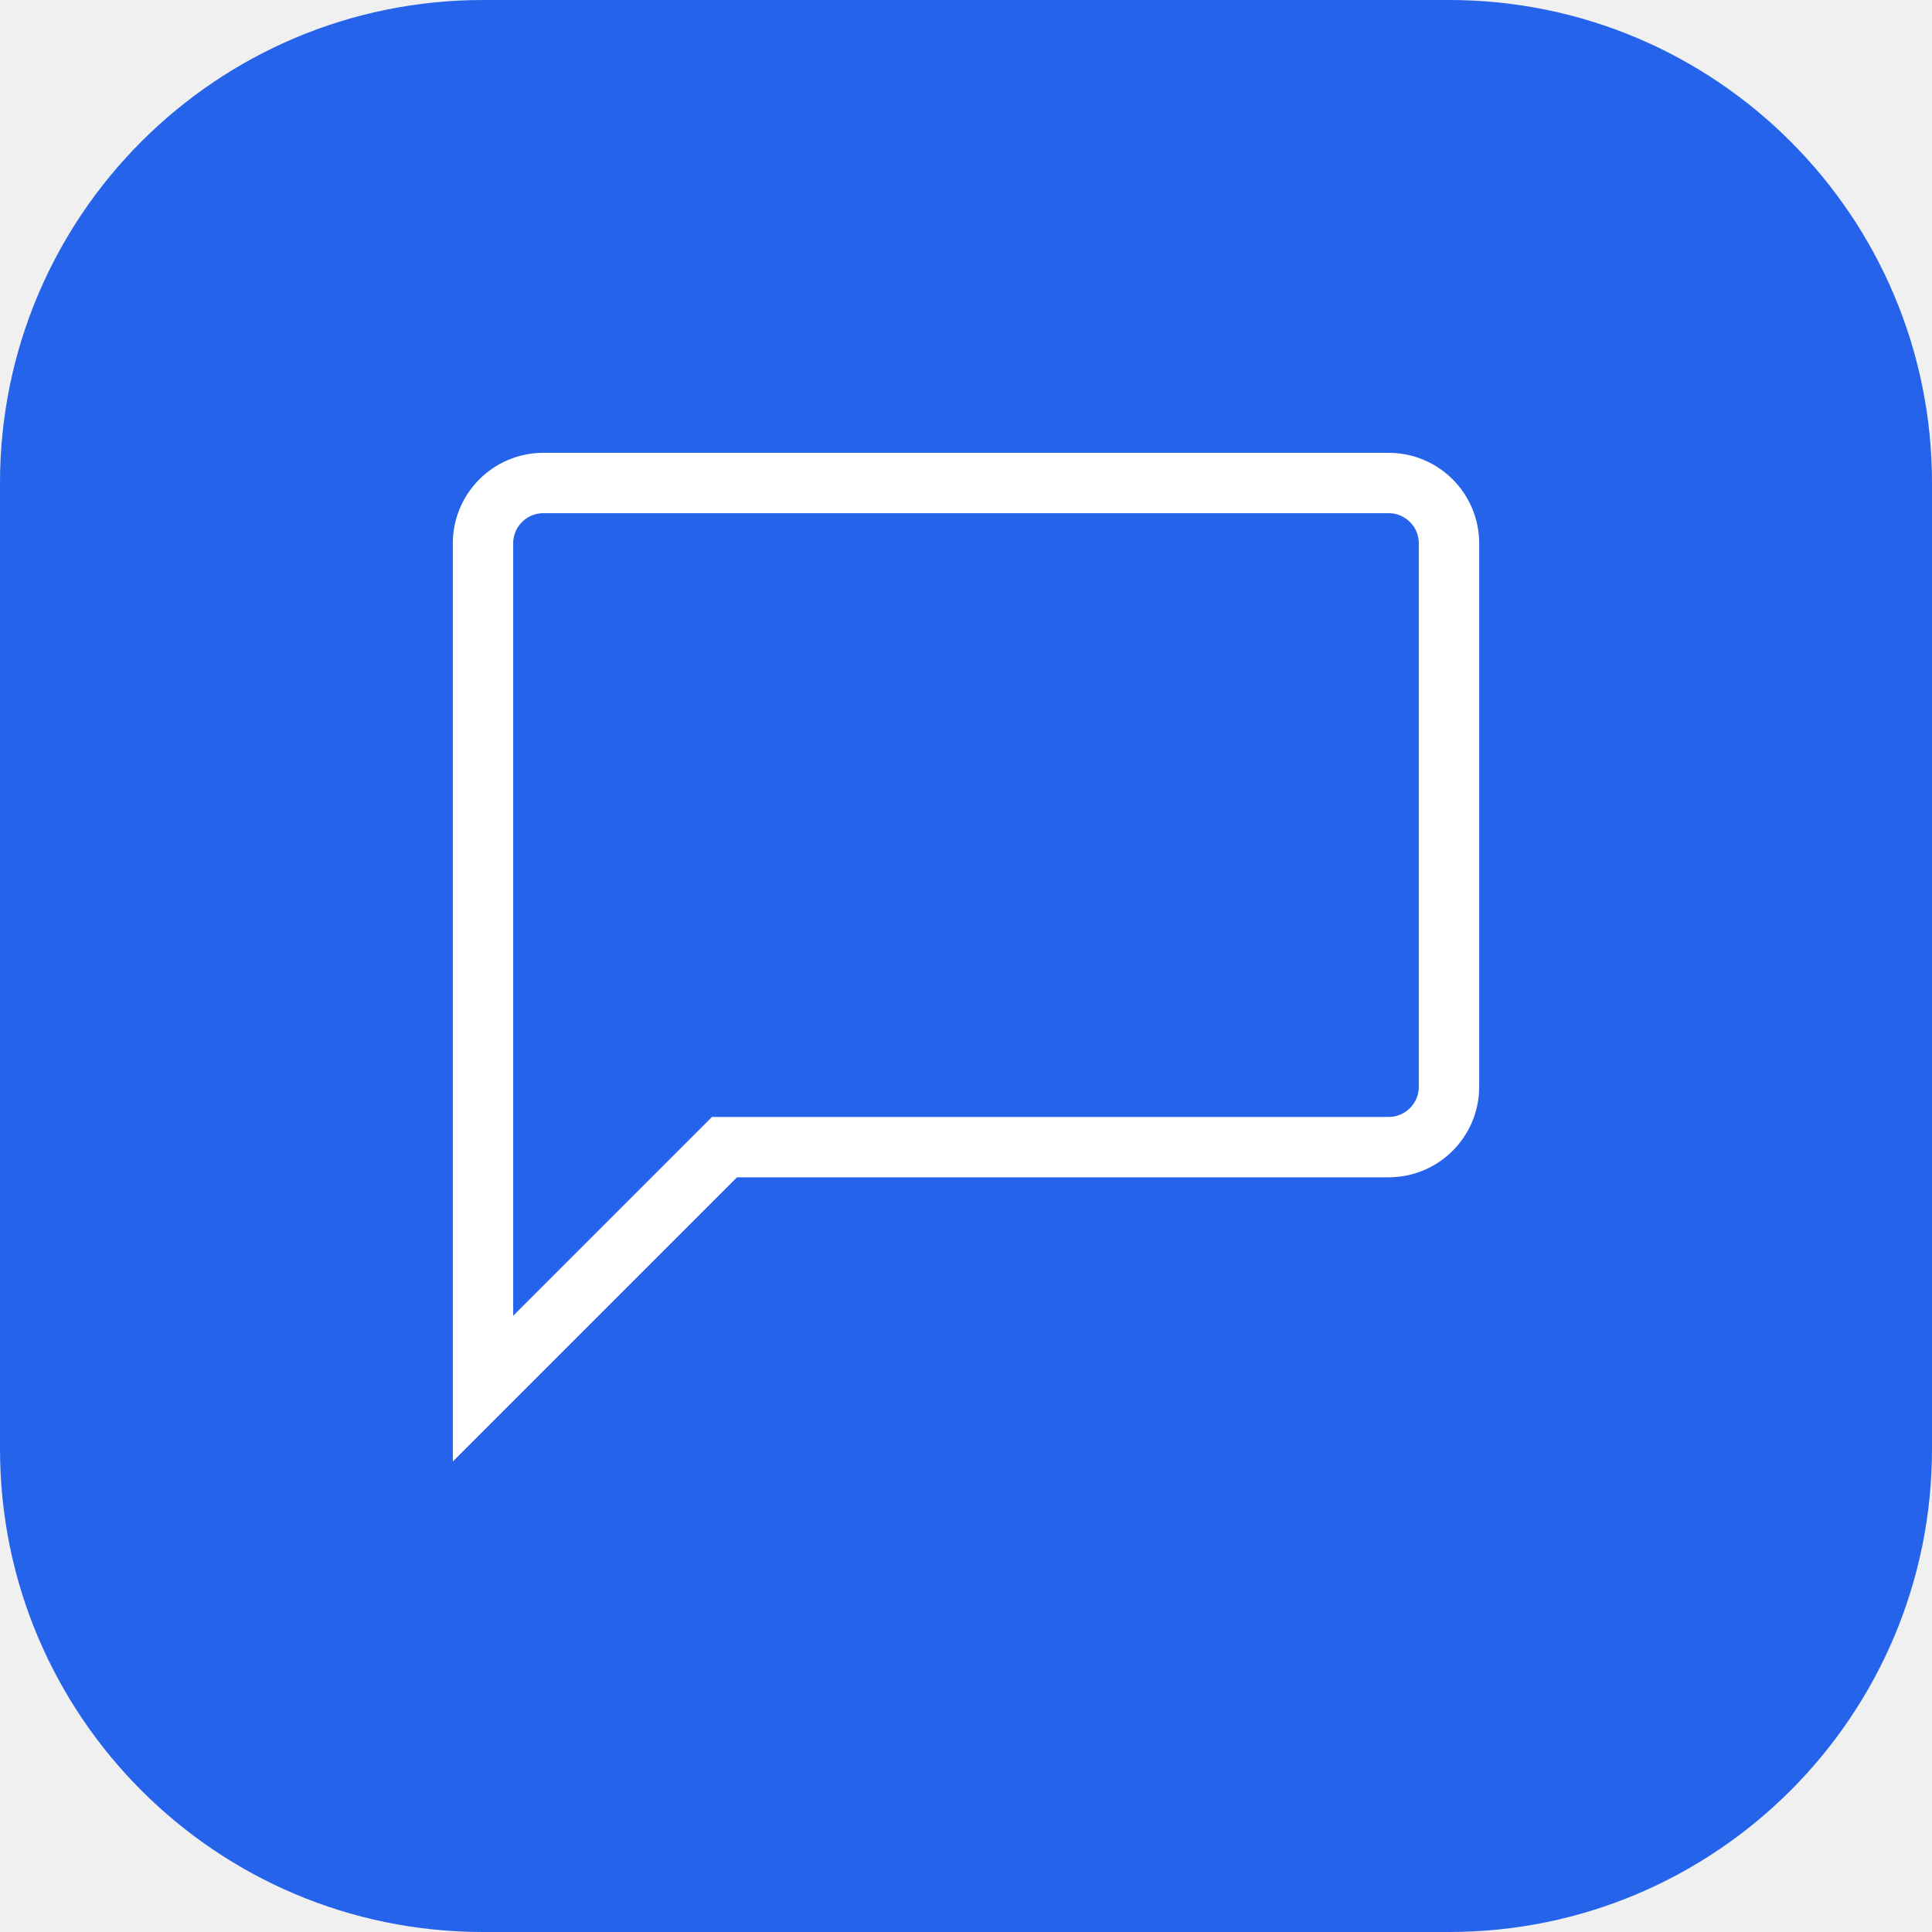
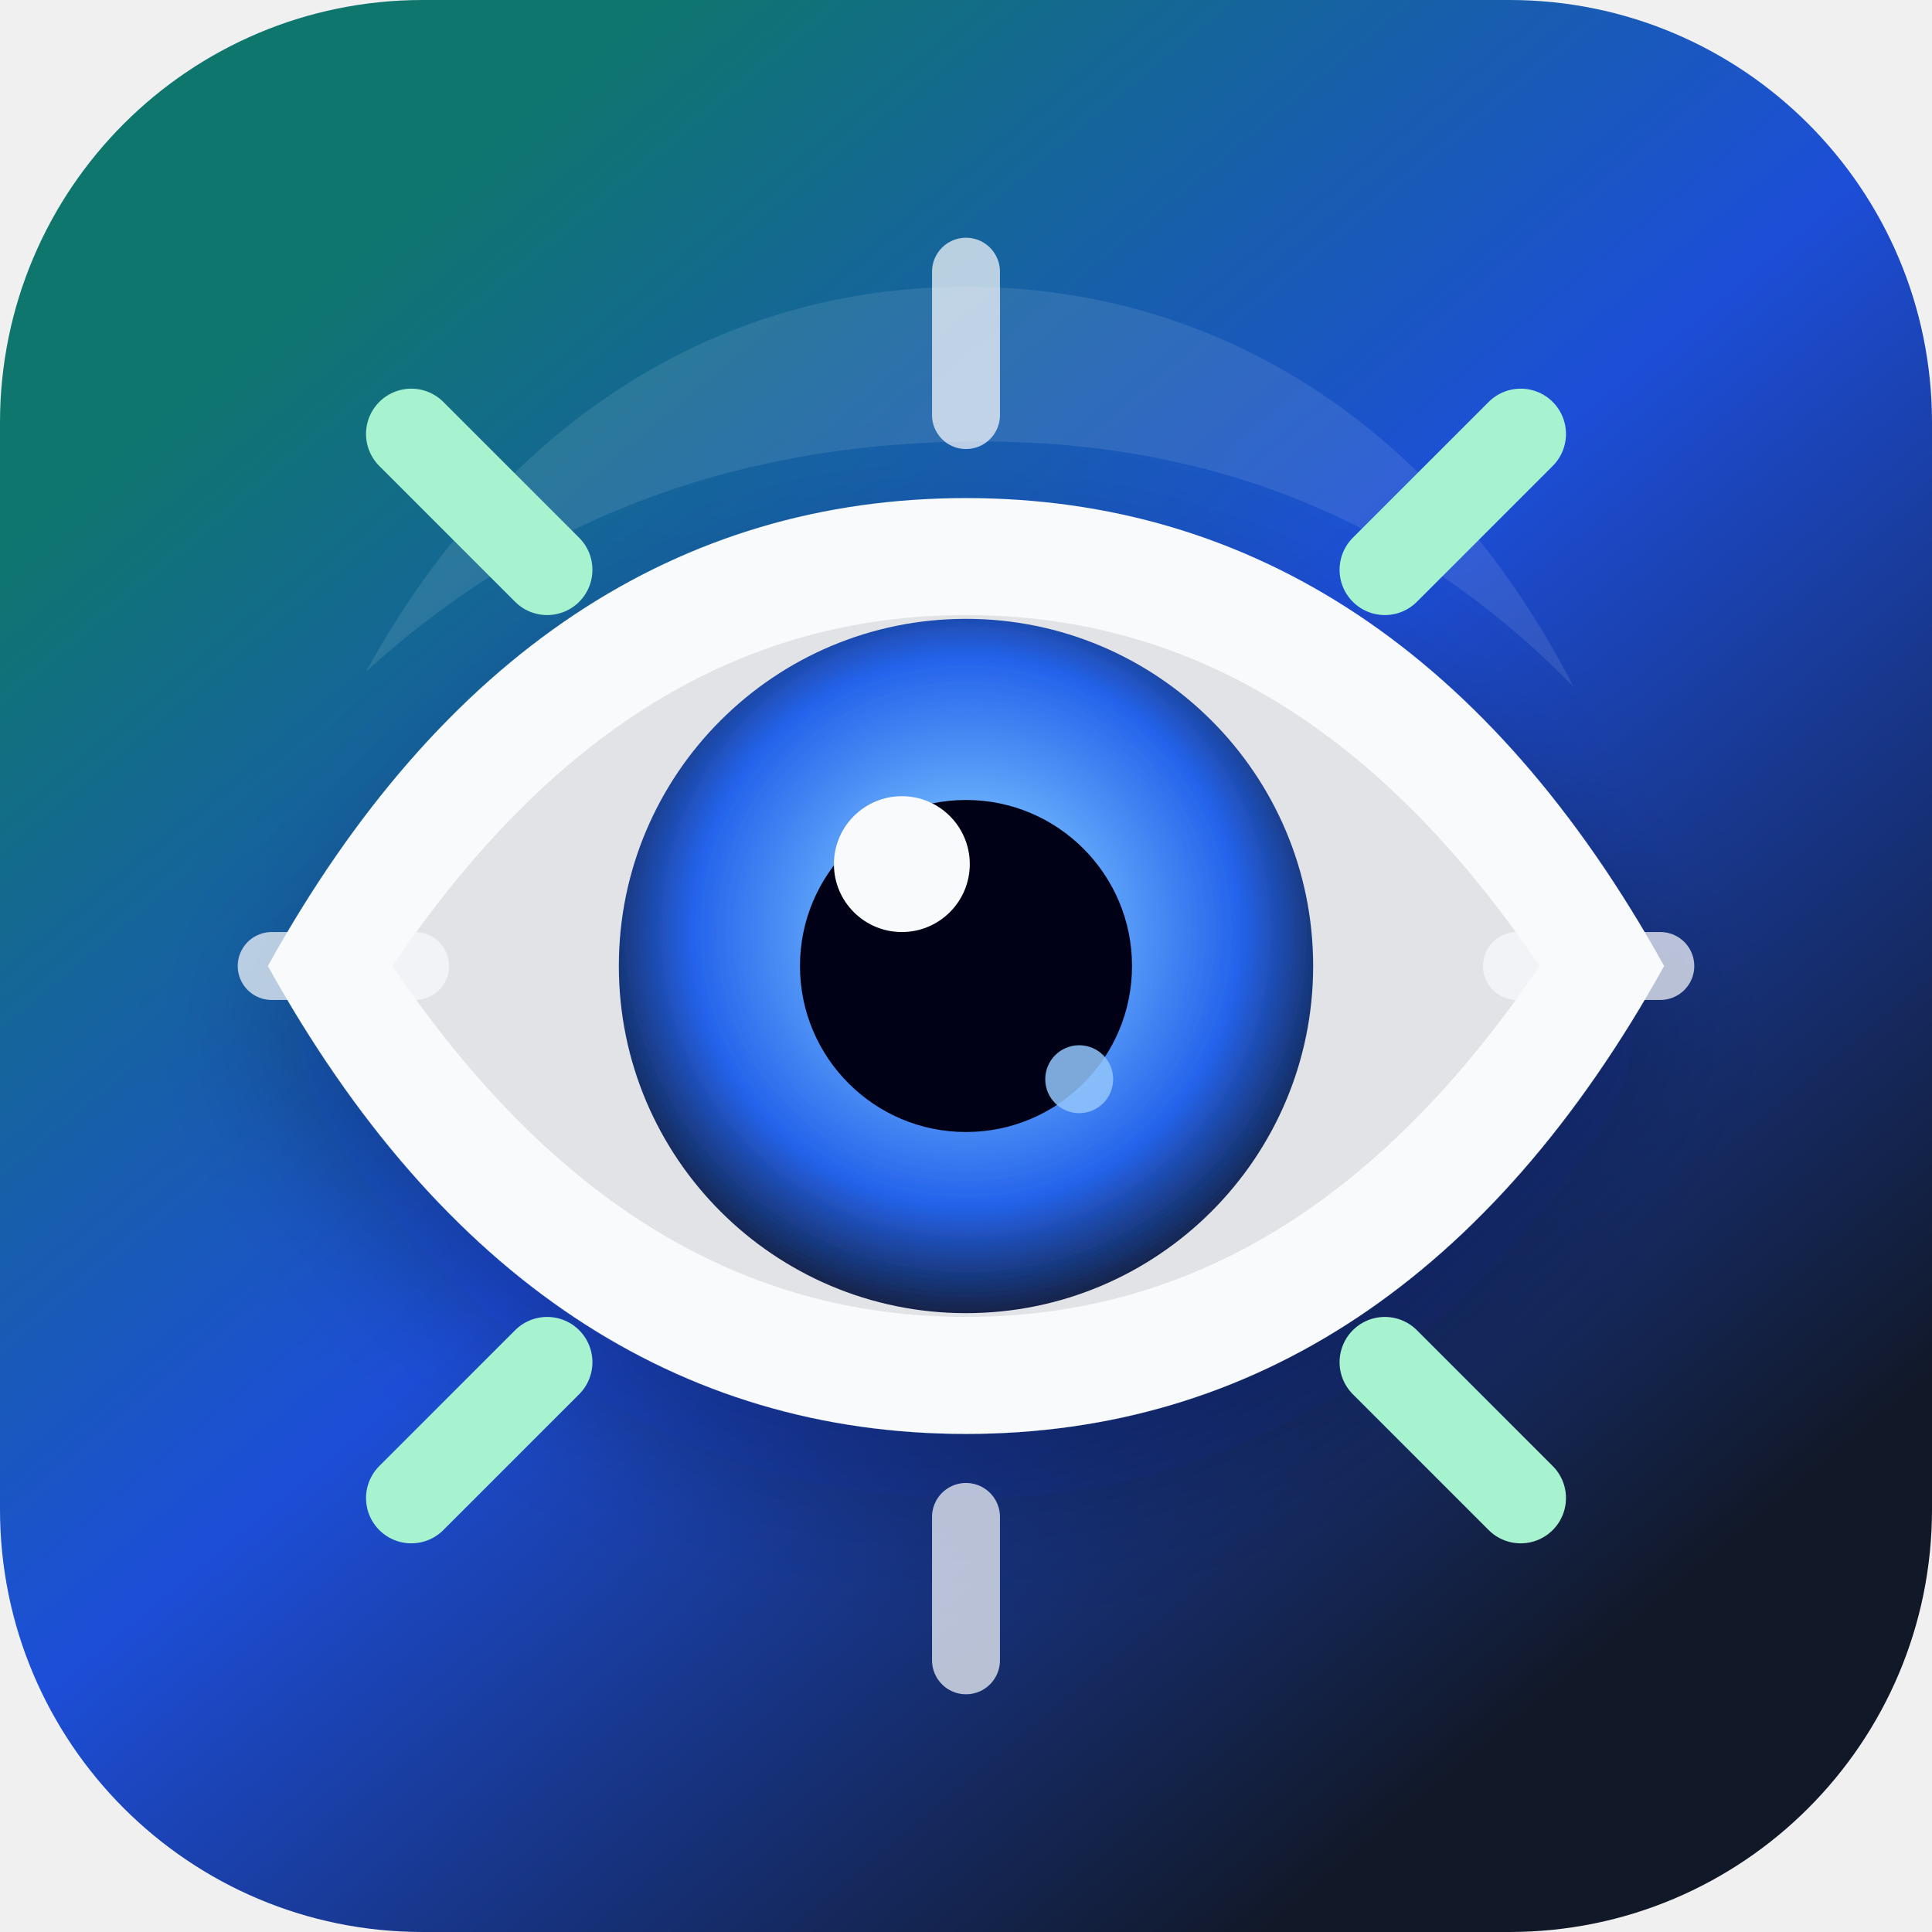
- <svg xmlns="http://www.w3.org/2000/svg" width="32" height="32" viewBox="0 0 32 32" fill="none">
-   <rect width="32" height="32" rx="8" fill="hsl(221.2 83.2% 53.3%)" />
-   <path d="M8 9C8 8.448 8.448 8 9 8H23C23.552 8 24 8.448 24 9V18C24 18.552 23.552 19 23 19H12L8 23V9Z" stroke="white" strokeWidth="2" strokeLinecap="round" strokeLinejoin="round" fill="none" />
+ <svg xmlns="http://www.w3.org/2000/svg" viewBox="0 0 512 512" role="img" aria-label="Argus">
+   <defs>
+     <linearGradient id="argus-bg" x1="96" x2="416" y1="64" y2="448" gradientUnits="userSpaceOnUse">
+       <stop offset="0" stop-color="#0F766E" />
+       <stop offset=".48" stop-color="#1D4ED8" />
+       <stop offset="1" stop-color="#111827" />
+     </linearGradient>
+     <radialGradient id="argus-iris" cx="50%" cy="45%" r="58%">
+       <stop offset="0" stop-color="#F8FAFC" />
+       <stop offset=".34" stop-color="#60A5FA" />
+       <stop offset=".68" stop-color="#2563EB" />
+       <stop offset="1" stop-color="#0F172A" />
+     </radialGradient>
+     <filter id="argus-soft-shadow" x="-20%" y="-20%" width="140%" height="140%" color-interpolation-filters="sRGB">
+       <feDropShadow dx="0" dy="18" stdDeviation="18" flood-color="#020617" flood-opacity=".28" />
+     </filter>
+   </defs>
+   <rect width="512" height="512" rx="112" fill="url(#argus-bg)" />
+   <path fill="#FFFFFF" fill-opacity=".1" d="M97 178c38-69 96-102 159-102 66 0 125 36 161 106-42-43-94-65-157-65-64 0-118 20-163 61Z" />
+   <g filter="url(#argus-soft-shadow)">
+     <path fill="#F8FAFC" d="M71 256c46-83 109-124 185-124s139 41 185 124c-46 83-109 124-185 124S117 339 71 256Z" />
+     <path fill="#0F172A" fill-opacity=".1" d="M104 256c42-62 92-93 152-93s110 31 152 93c-42 62-92 93-152 93s-110-31-152-93Z" />
+     <circle cx="256" cy="256" r="92" fill="url(#argus-iris)" />
+     <circle cx="256" cy="256" r="44" fill="#020617" />
+     <circle cx="239" cy="229" r="18" fill="#F8FAFC" />
+     <circle cx="286" cy="286" r="9" fill="#93C5FD" fill-opacity=".85" />
+   </g>
+   <path fill="none" stroke="#A7F3D0" stroke-linecap="round" stroke-width="24" d="M145 151 109 115M367 151l36-36M145 361l-36 36M367 361l36 36" />
+   <path fill="none" stroke="#F8FAFC" stroke-linecap="round" stroke-opacity=".72" stroke-width="18" d="M256 72v38M256 402v38M72 256h38M402 256h38" />
</svg>
